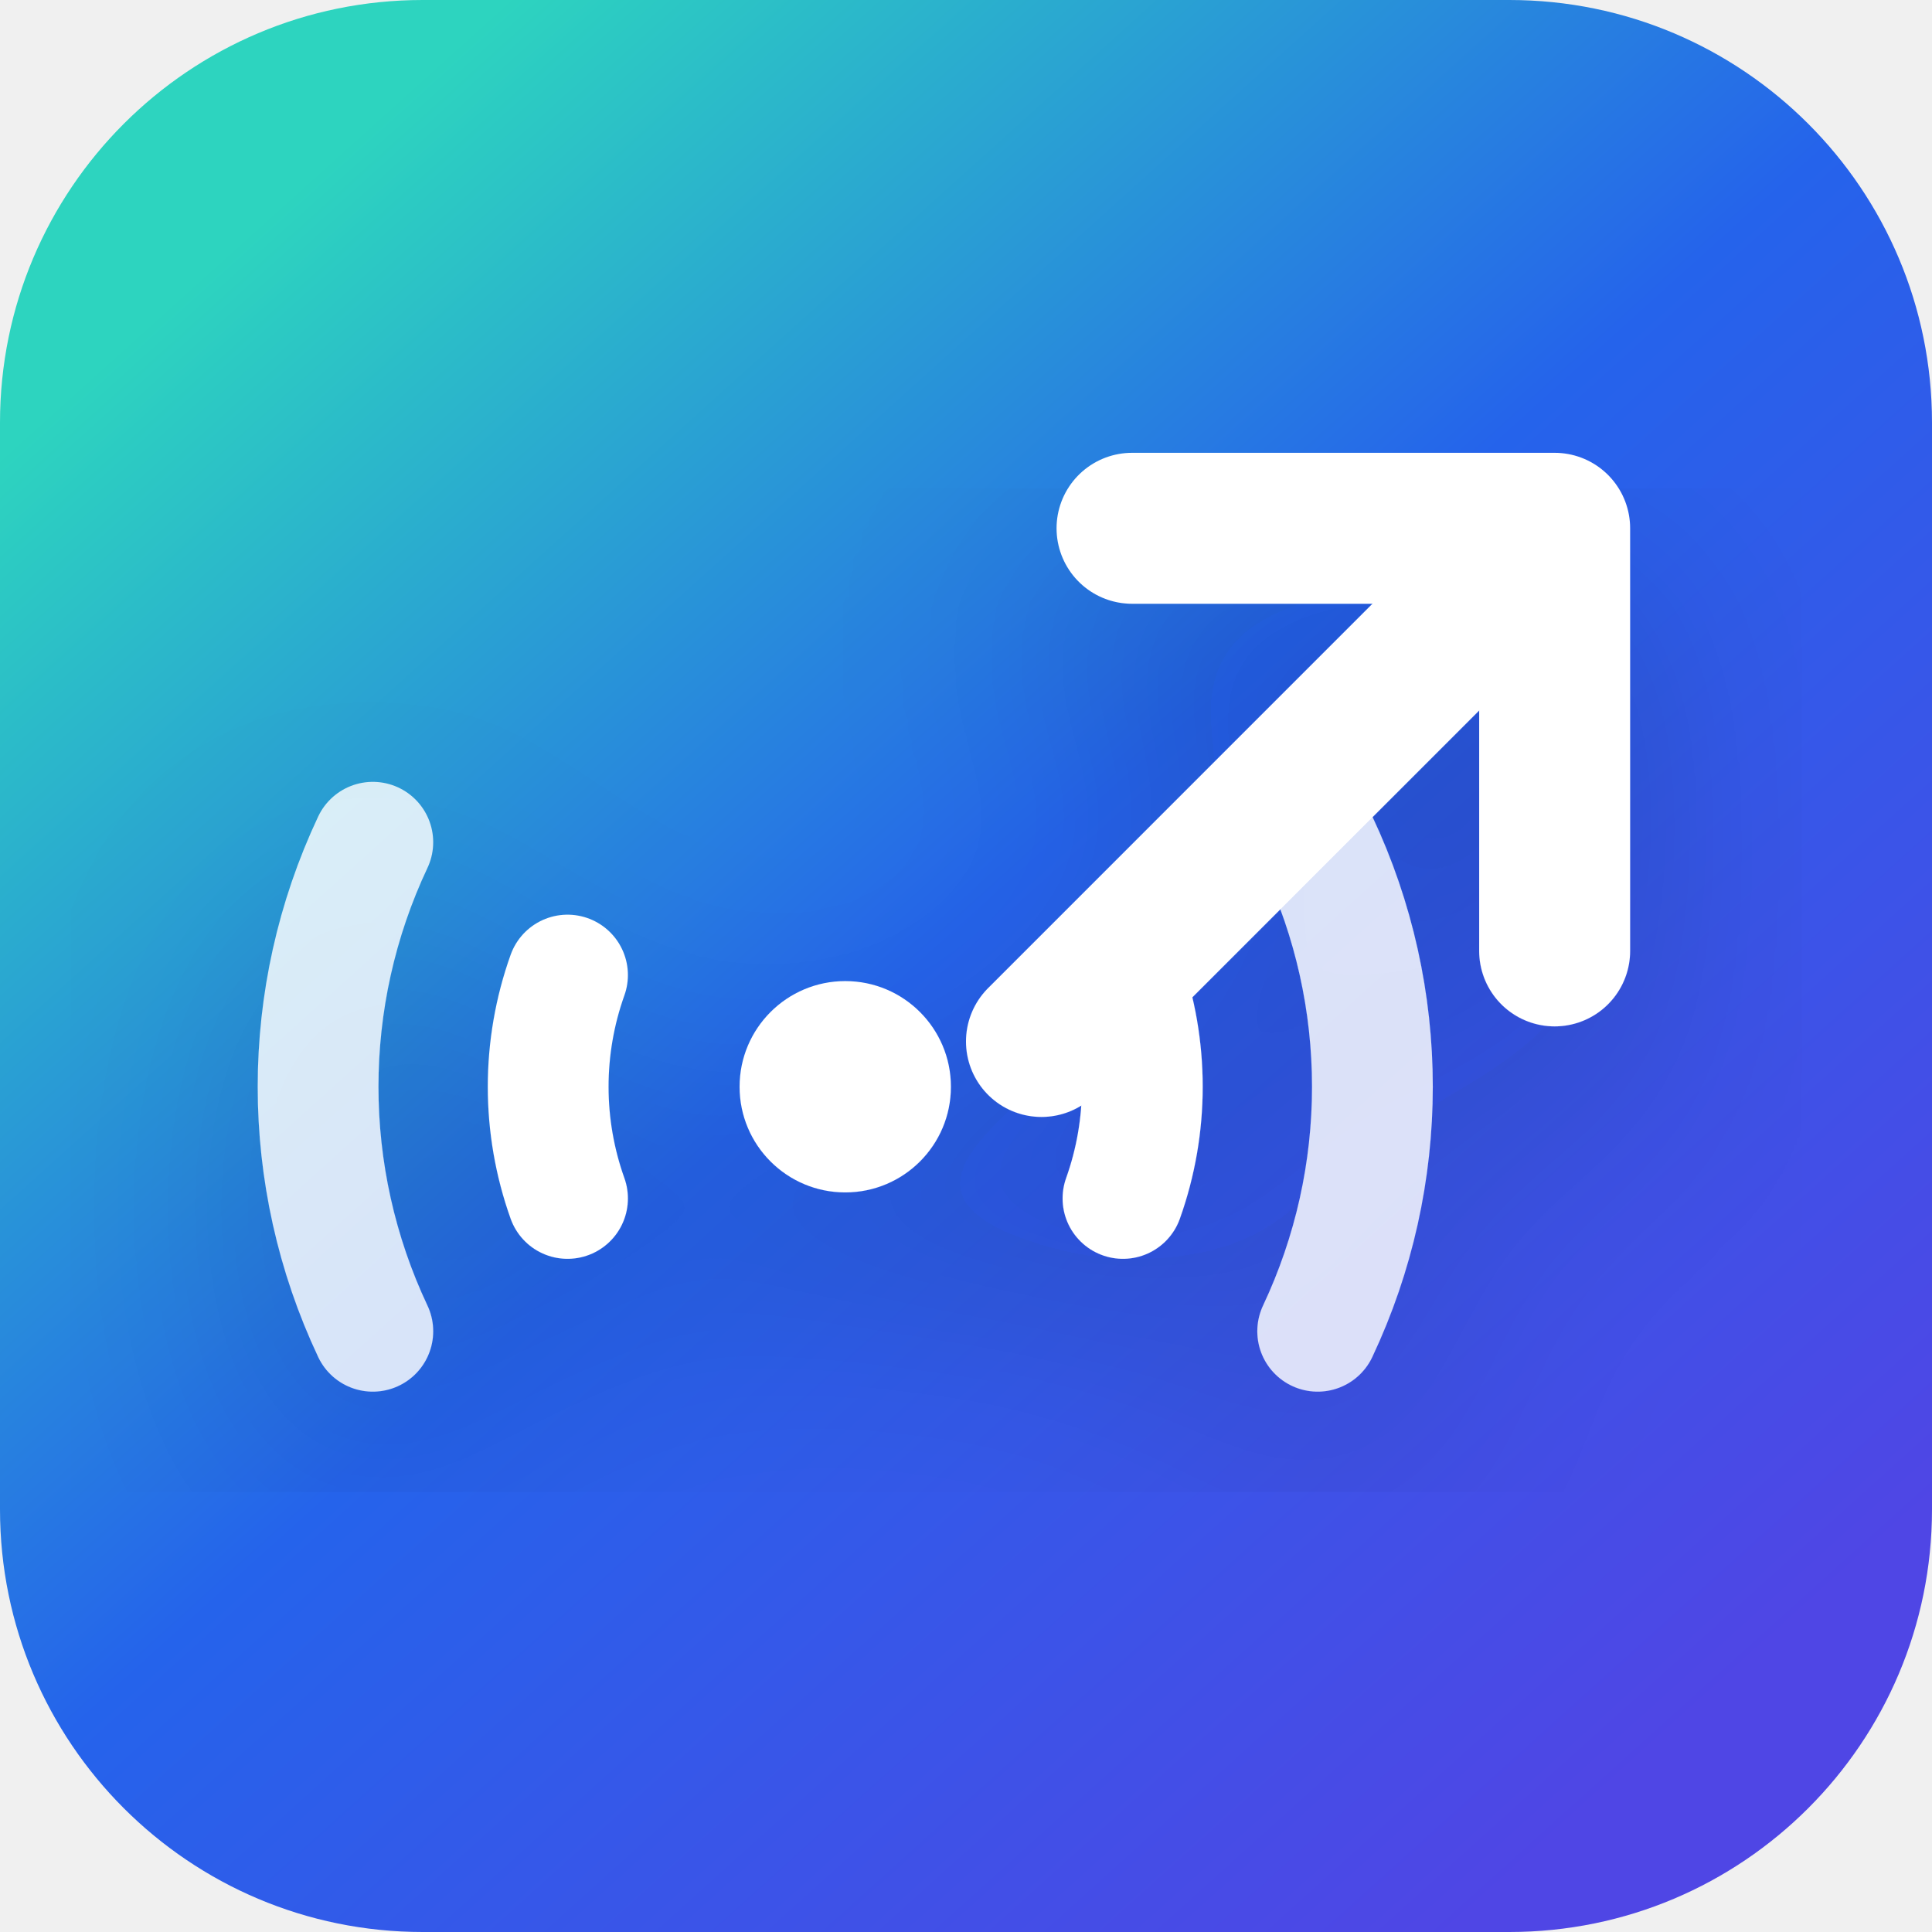
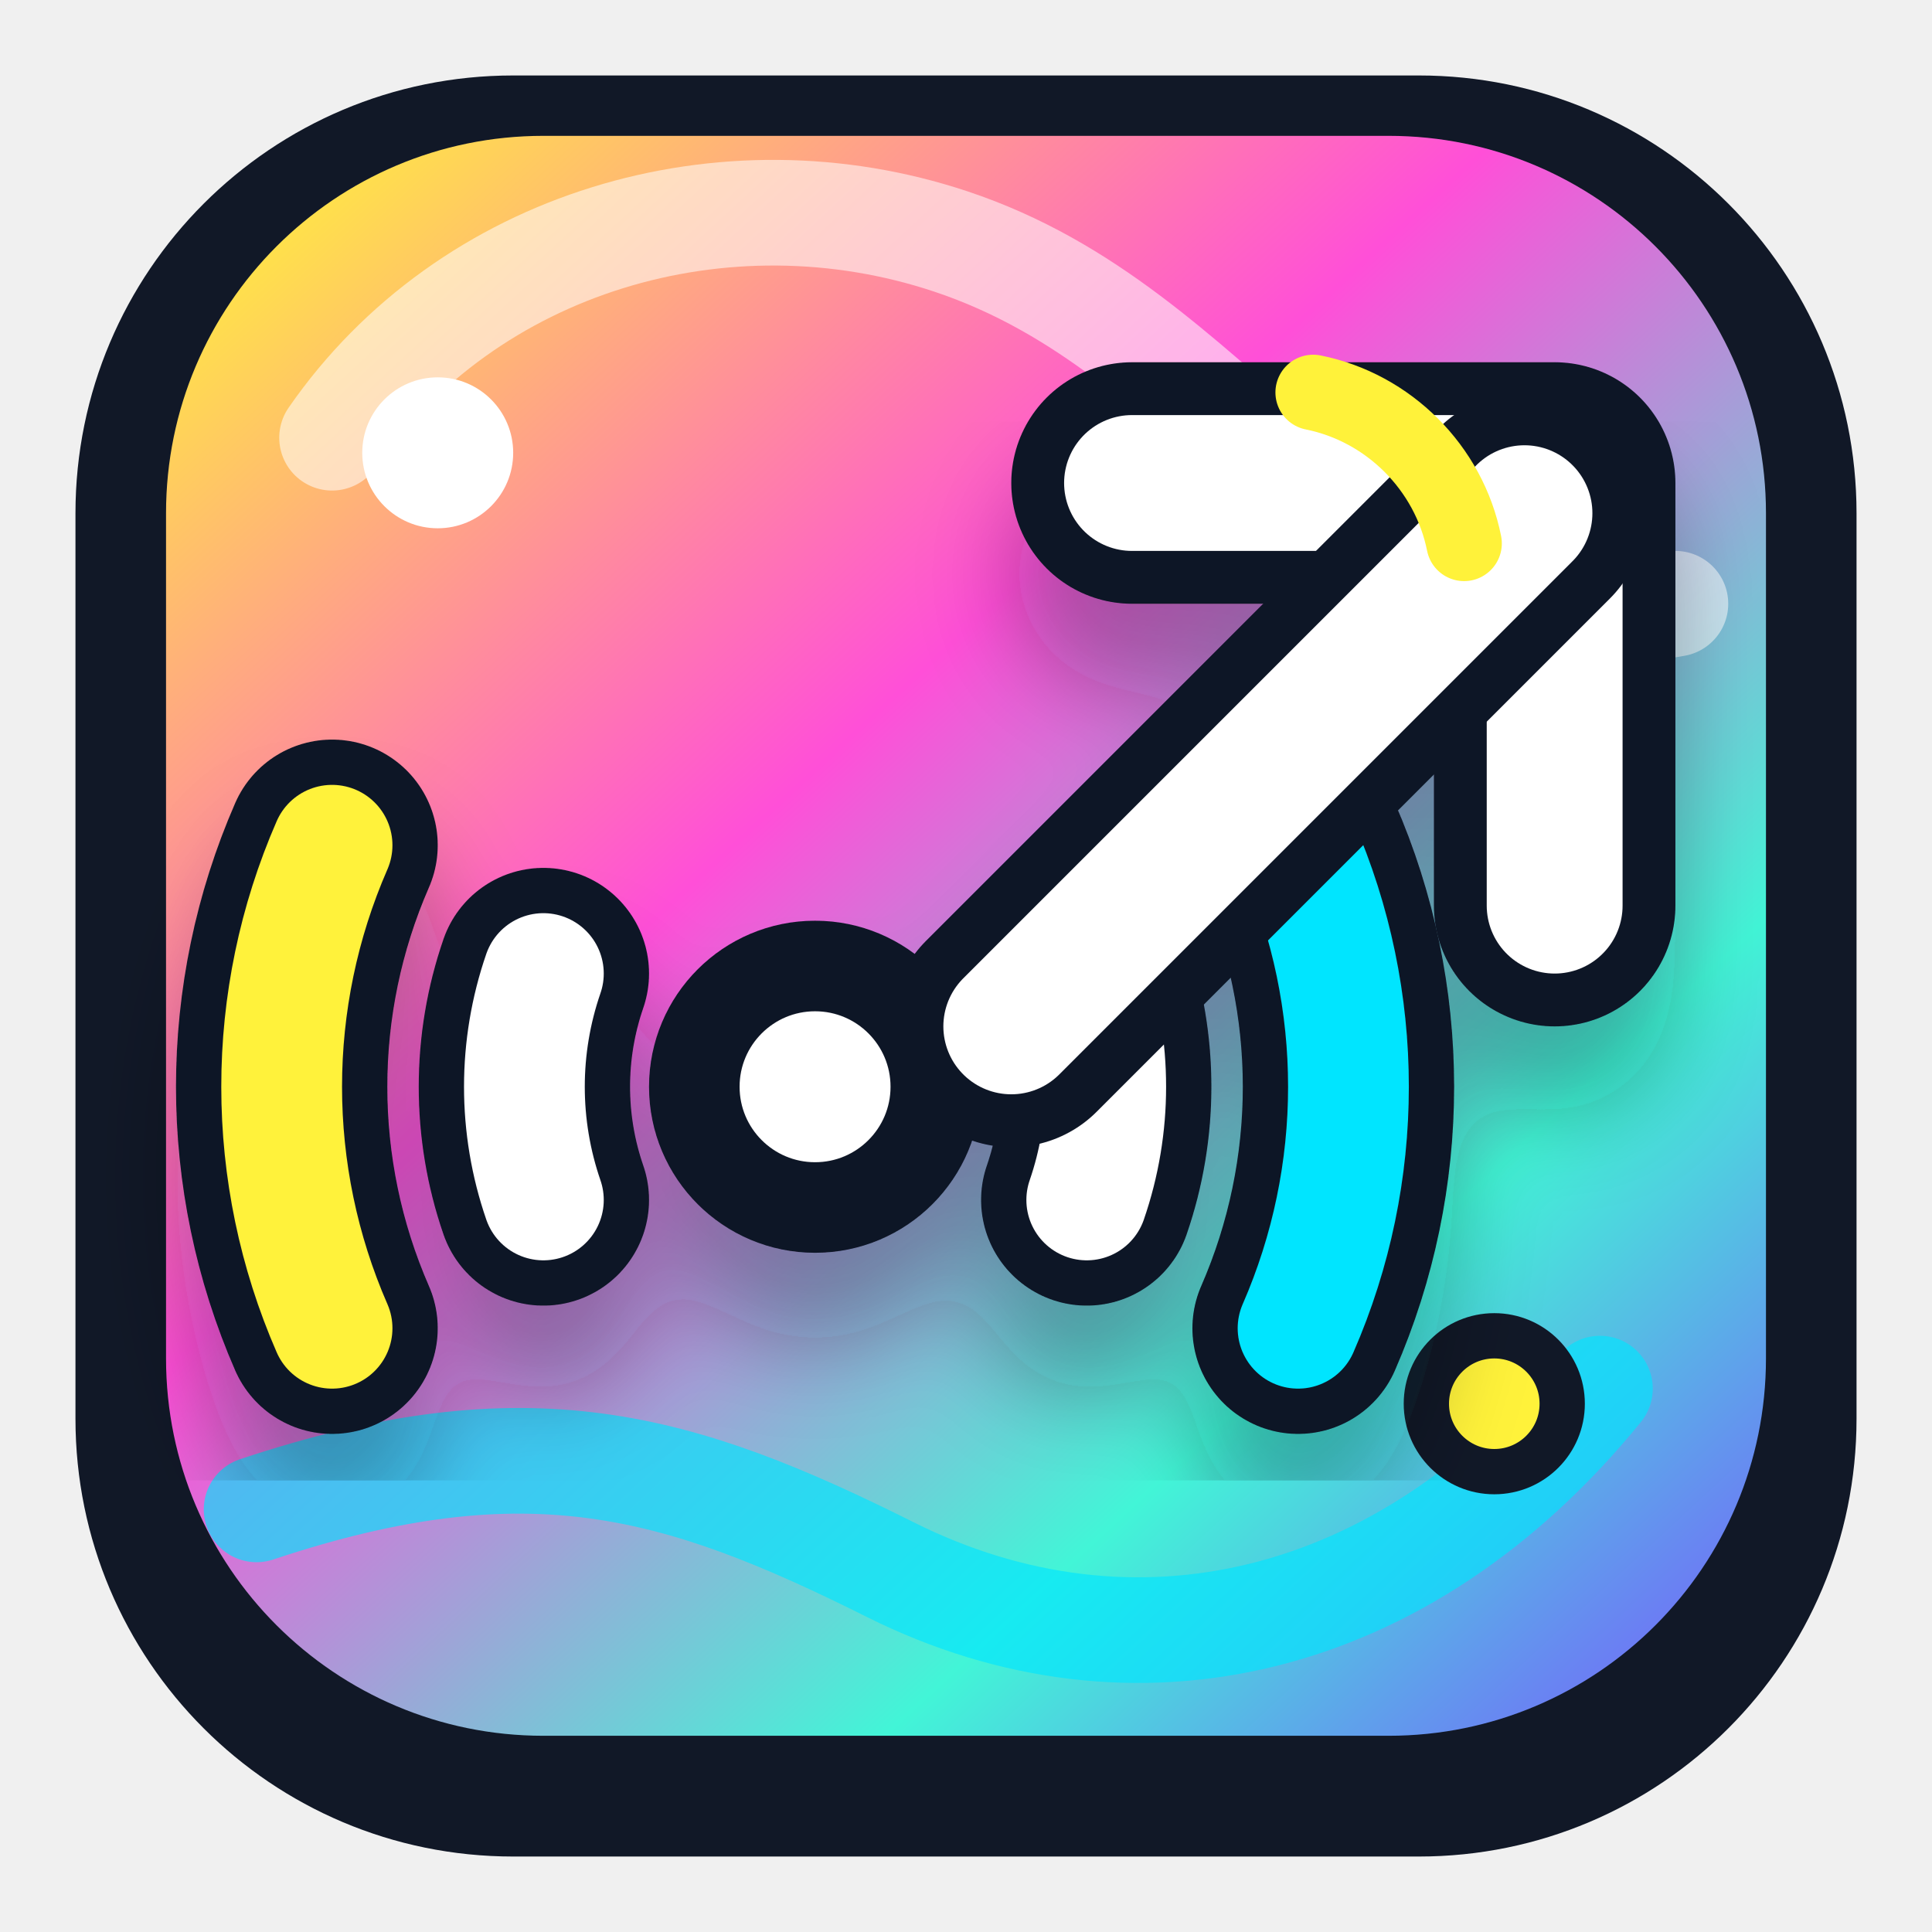
<svg xmlns="http://www.w3.org/2000/svg" viewBox="0 0 128 128" role="img" aria-labelledby="title desc">
  <defs>
-     <linearGradient id="bg" x1="18" y1="14" x2="110" y2="116" gradientUnits="userSpaceOnUse">
-       <stop offset="0" stop-color="#2DD4BF" />
-       <stop offset="0.48" stop-color="#2563EB" />
-       <stop offset="1" stop-color="#4F46E5" />
+     <linearGradient id="bg" x1="16" y1="10" x2="116" y2="118" gradientUnits="userSpaceOnUse">
+       <stop offset="0" stop-color="#FFF23A" />
+       <stop offset="0.38" stop-color="#FF4FD8" />
+       <stop offset="0.72" stop-color="#42F5D7" />
+       <stop offset="1" stop-color="#7C4DFF" />
    </linearGradient>
-     <filter id="shadow" x="-20%" y="-20%" width="140%" height="140%">
-       <feDropShadow dx="0" dy="8" stdDeviation="8" flood-color="#0F172A" flood-opacity="0.18" />
+     <filter id="pop" x="-18%" y="-18%" width="136%" height="136%">
+       <feDropShadow dx="0" dy="6" stdDeviation="3" flood-color="#111827" flood-opacity="0.28" />
    </filter>
  </defs>
-   <rect width="128" height="128" rx="28" fill="url(#bg)" />
-   <g filter="url(#shadow)">
-     <circle cx="56" cy="72" r="7" fill="#FFFFFF" />
-     <path d="M37.6 79.4a22 22 0 0 1 0-14.8" fill="none" stroke="#FFFFFF" stroke-width="8" stroke-linecap="round" />
-     <path d="M24.7 88.2a38 38 0 0 1 0-32.4" fill="none" stroke="#FFFFFF" stroke-width="8" stroke-linecap="round" opacity="0.82" />
-     <path d="M74.4 79.4a22 22 0 0 0 0-14.8" fill="none" stroke="#FFFFFF" stroke-width="8" stroke-linecap="round" />
-     <path d="M87.3 88.2a38 38 0 0 0 0-32.4" fill="none" stroke="#FFFFFF" stroke-width="8" stroke-linecap="round" opacity="0.82" />
-     <path d="M75 35h28v28" fill="none" stroke="#FFFFFF" stroke-width="10" stroke-linecap="round" stroke-linejoin="round" />
-     <path d="M101 37 69 69" fill="none" stroke="#FFFFFF" stroke-width="10" stroke-linecap="round" />
+   <rect x="5" y="5" width="118" height="118" rx="29" fill="#111827" />
+   <rect x="11" y="9" width="106" height="106" rx="25" fill="url(#bg)" />
+   <path d="M22 29c9-13 26-18 41-13 9 3 15 9 22 15 7 7 15 11 26 9" fill="none" stroke="#FFFFFF" stroke-width="7" stroke-linecap="round" opacity="0.55" />
+   <path d="M17 100c18-6 28-3 42 4 16 8 34 4 47-12" fill="none" stroke="#00E5FF" stroke-width="7" stroke-linecap="round" opacity="0.65" />
+   <circle cx="29" cy="30" r="5" fill="#FFFFFF" />
+   <circle cx="99" cy="93" r="4.5" fill="#FFF23A" stroke="#111827" stroke-width="3" />
+   <g filter="url(#pop)" stroke-linecap="round" stroke-linejoin="round">
+     <circle cx="54" cy="72" r="8" fill="#FFFFFF" stroke="#111827" stroke-width="6" />
+     <path d="M36 79.5a23 23 0 0 1 0-15" fill="none" stroke="#111827" stroke-width="14" />
+     <path d="M36 79.5a23 23 0 0 1 0-15" fill="none" stroke="#FFFFFF" stroke-width="8" />
+     <path d="M22 88a40 40 0 0 1 0-32" fill="none" stroke="#111827" stroke-width="14" />
+     <path d="M22 88a40 40 0 0 1 0-32" fill="none" stroke="#FFF23A" stroke-width="8" />
+     <path d="M72 79.5a23 23 0 0 0 0-15" fill="none" stroke="#111827" stroke-width="14" />
+     <path d="M72 79.5a23 23 0 0 0 0-15" fill="none" stroke="#FFFFFF" stroke-width="8" />
+     <path d="M86 88a40 40 0 0 0 0-32" fill="none" stroke="#111827" stroke-width="14" />
+     <path d="M86 88a40 40 0 0 0 0-32" fill="none" stroke="#00E5FF" stroke-width="8" />
+     <path d="M75 32h28v28" fill="none" stroke="#111827" stroke-width="16" />
+     <path d="M75 32h28v28" fill="none" stroke="#FFFFFF" stroke-width="9" />
+     <path d="M101 34 67 68" fill="none" stroke="#111827" stroke-width="16" />
+     <path d="M101 34 67 68" fill="none" stroke="#FFFFFF" stroke-width="9" />
  </g>
+   <path d="M87 26c5 1 9 5 10 10" fill="none" stroke="#FFF23A" stroke-width="5" stroke-linecap="round" />
</svg>
